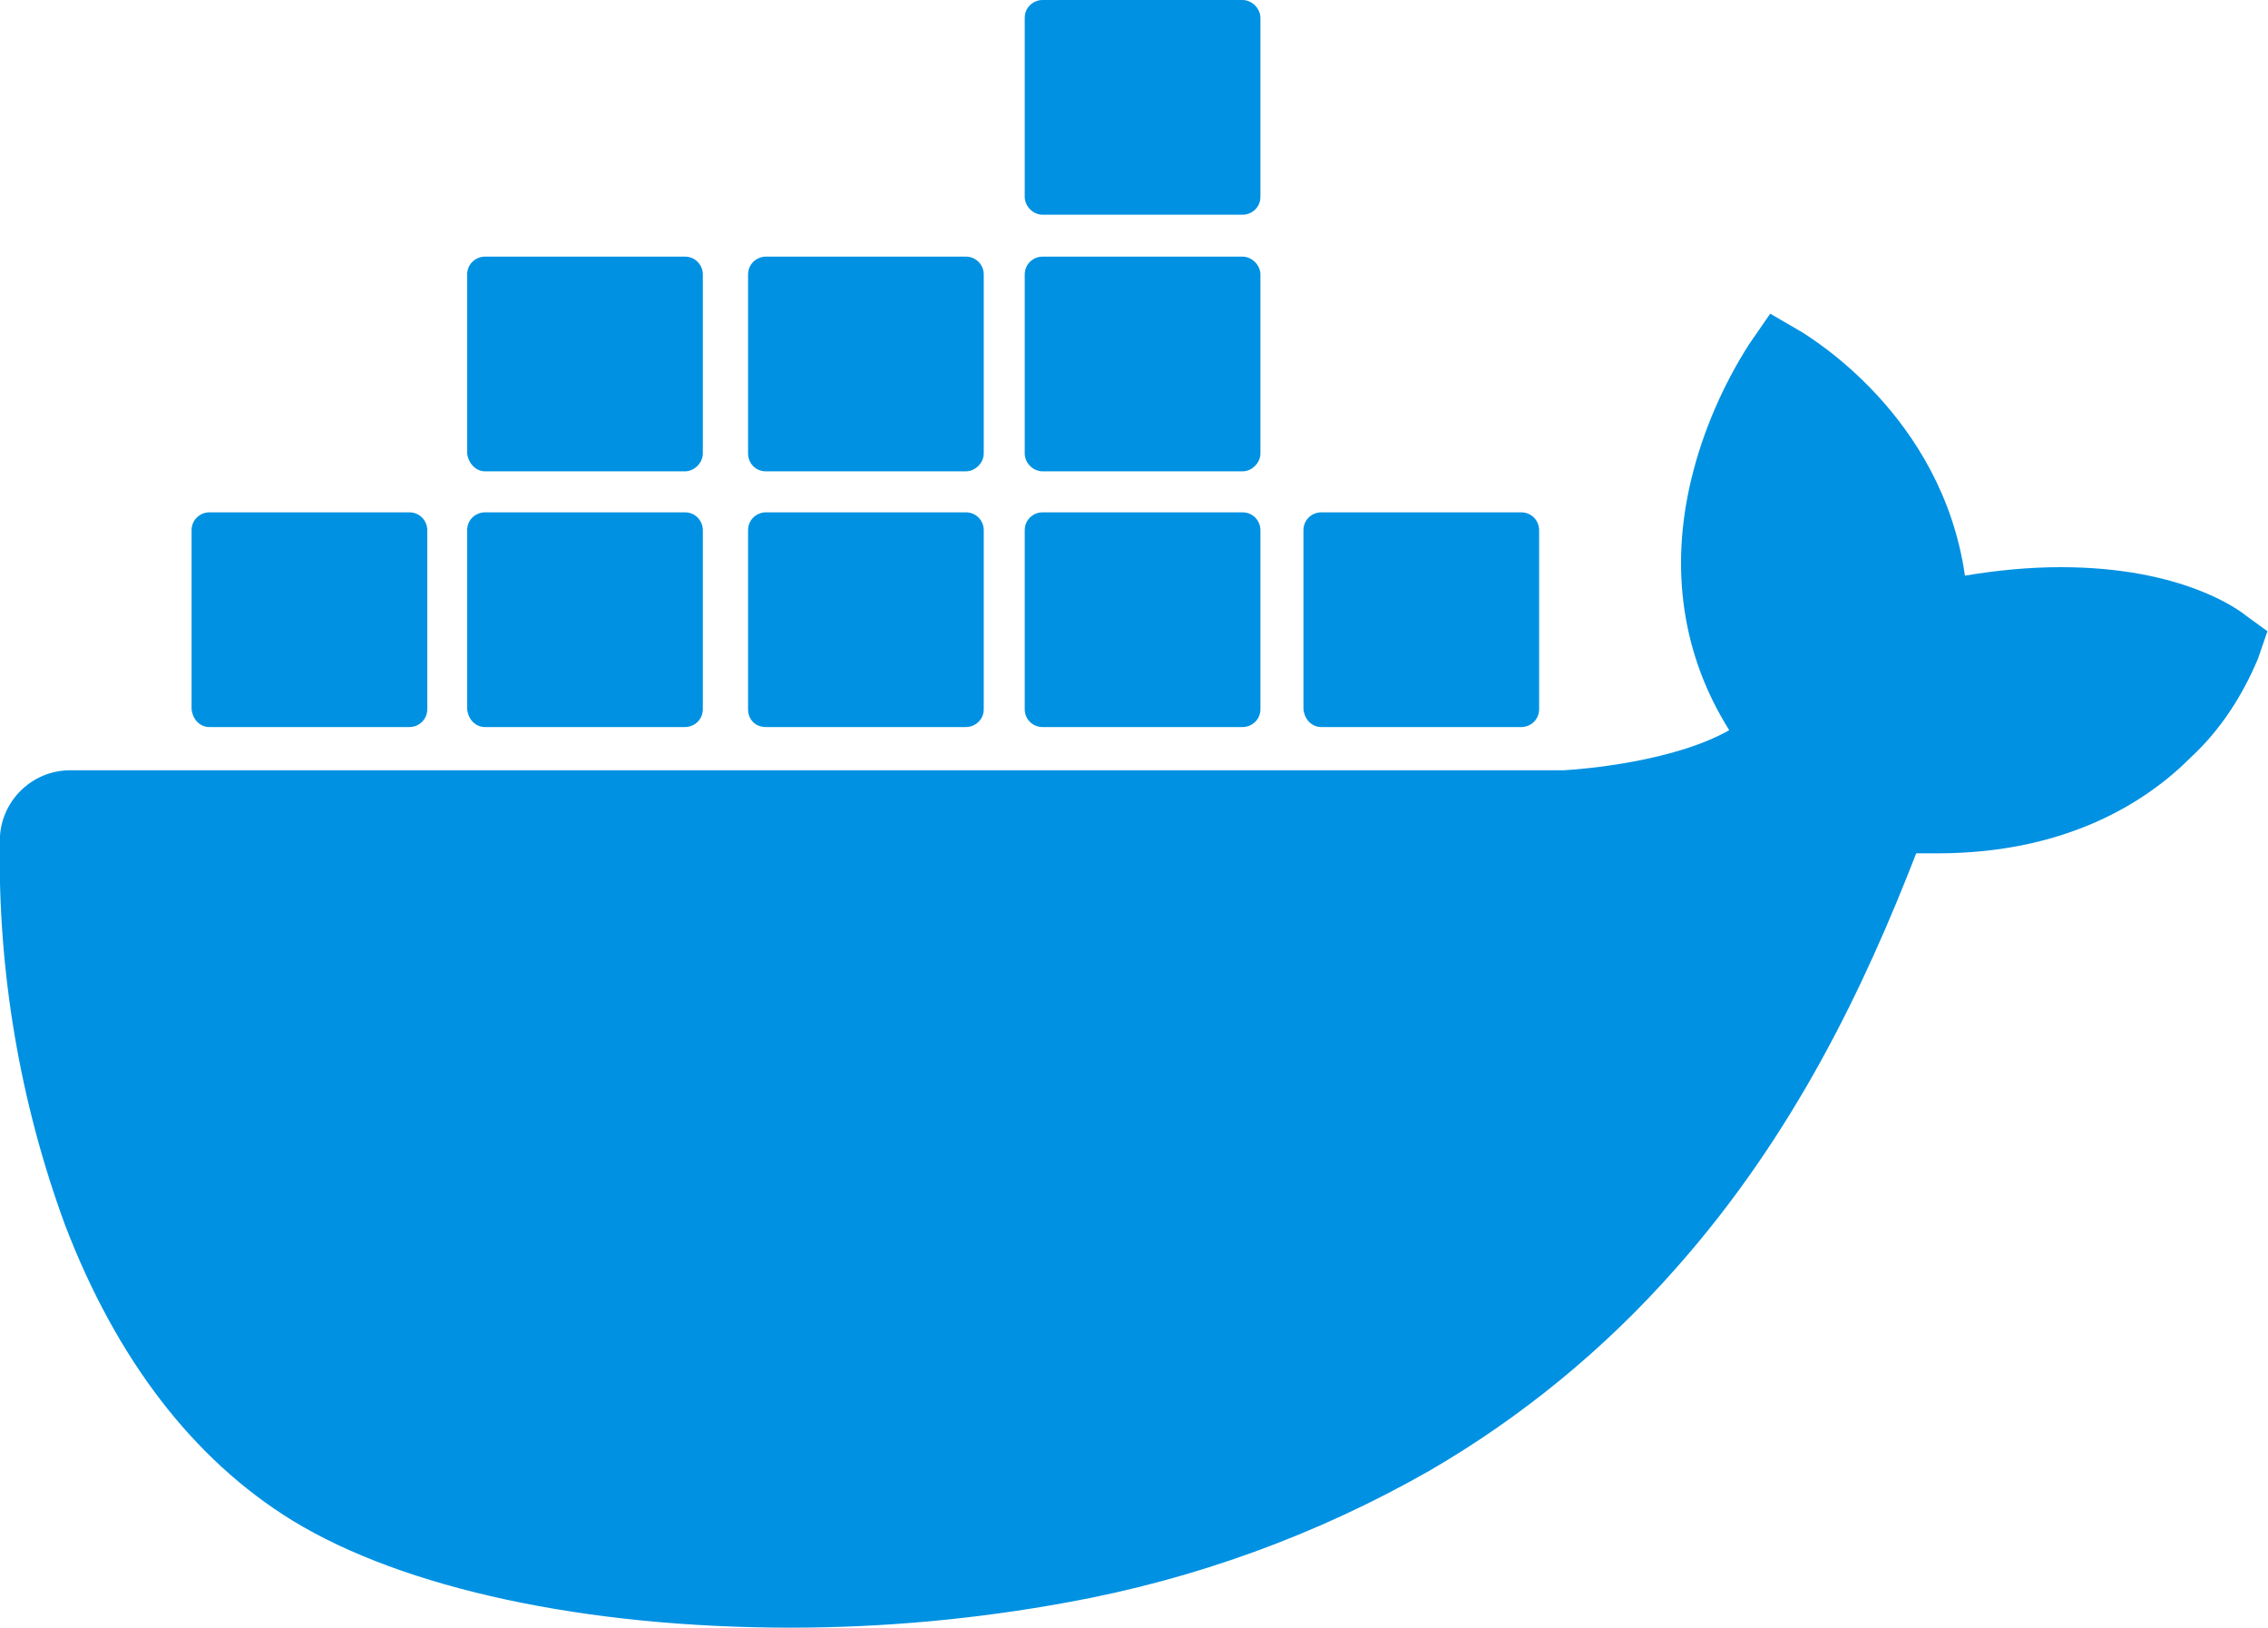
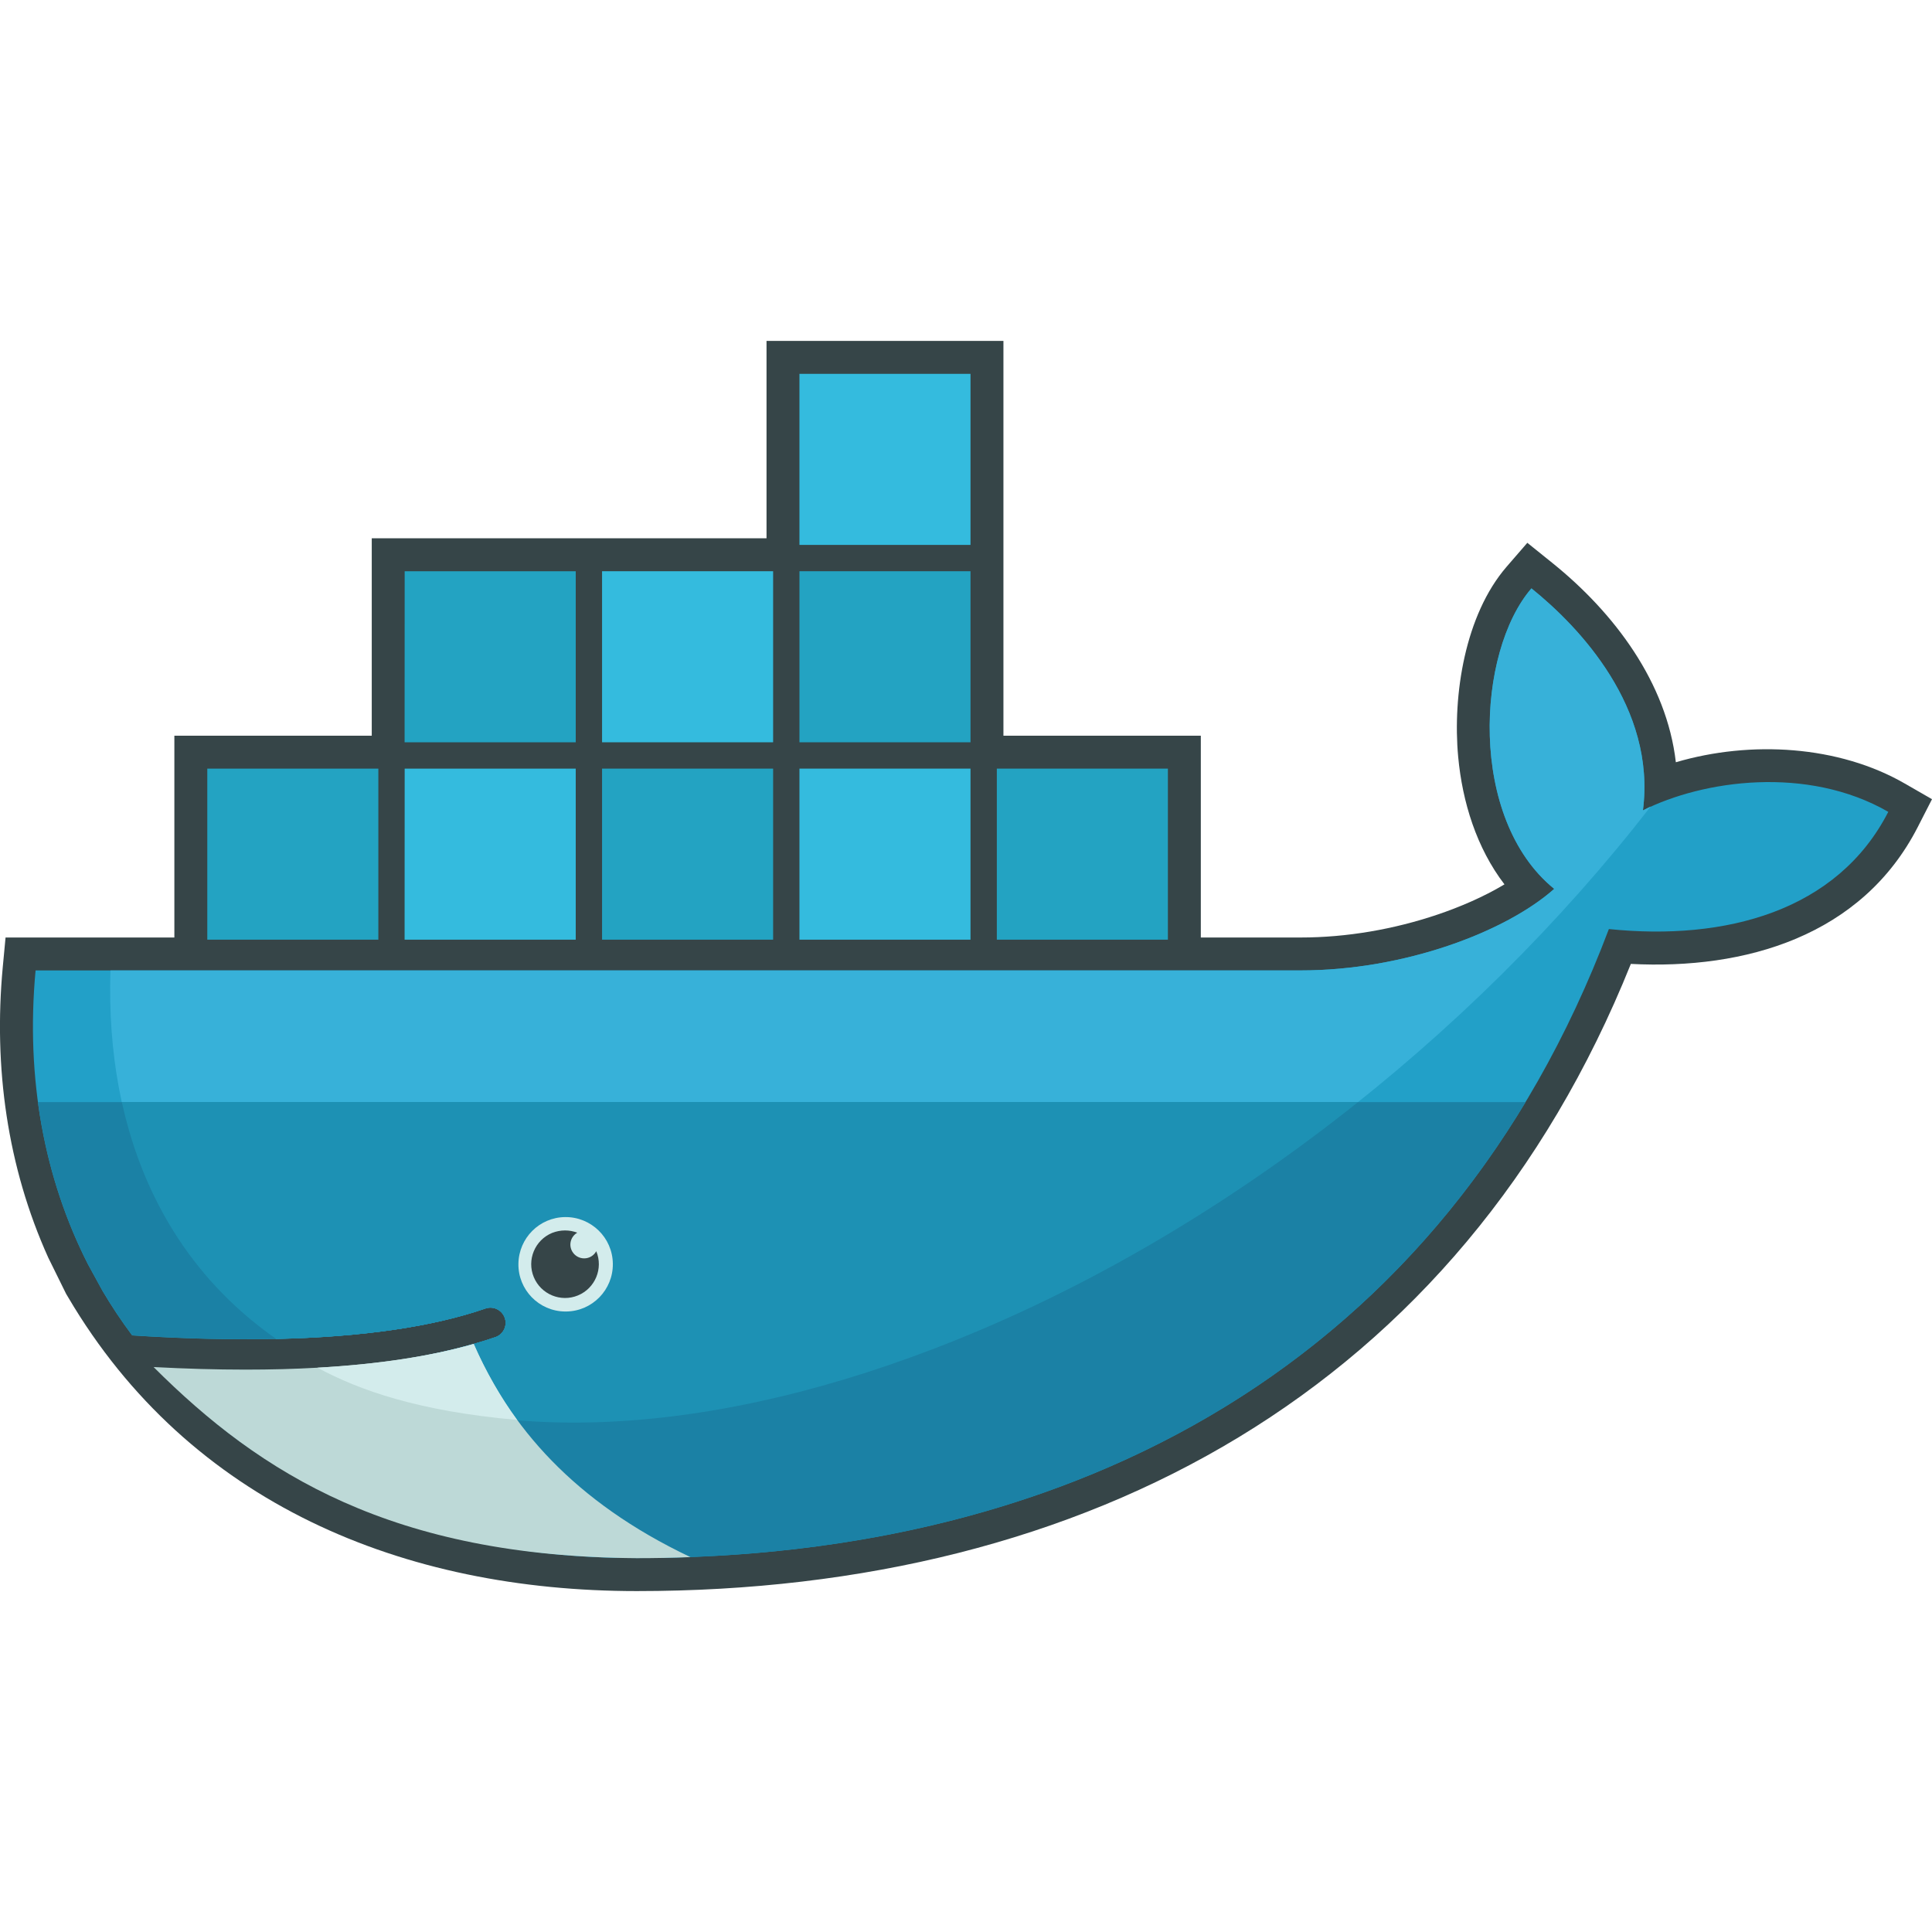
- <svg xmlns="http://www.w3.org/2000/svg" version="1.1" id="Layer_1" x="0px" y="0px" viewBox="0 0 122.88 88.17" style="enable-background:new 0 0 122.88 88.17" xml:space="preserve">
-   <style type="text/css">.st0{fill:#0091E2;}</style>
-   <g>
-     <path class="st0" d="M121.68,33.34c-0.34-0.28-3.42-2.62-10.03-2.62c-1.71,0-3.48,0.17-5.19,0.46c-1.25-8.72-8.49-12.94-8.78-13.16 l-1.77-1.03l-1.14,1.65c-1.42,2.22-2.51,4.73-3.13,7.29c-1.2,4.96-0.46,9.63,2.05,13.62c-3.02,1.71-7.92,2.11-8.95,2.17l-80.93,0 c-2.11,0-3.82,1.71-3.82,3.82c-0.11,7.07,1.08,14.13,3.53,20.8c2.79,7.29,6.95,12.71,12.31,16.01c6.04,3.7,15.9,5.81,27.01,5.81 c5.01,0,10.03-0.46,14.99-1.37c6.9-1.25,13.51-3.65,19.6-7.12c5.02-2.91,9.52-6.61,13.34-10.94c6.44-7.24,10.26-15.33,13.05-22.51 c0.4,0,0.74,0,1.14,0c7.01,0,11.34-2.79,13.73-5.19c1.6-1.48,2.79-3.31,3.65-5.36l0.51-1.48L121.68,33.34L121.68,33.34z M71.59,39.38h10.83c0.51,0,0.97-0.4,0.97-0.97v-9.69c0-0.51-0.4-0.97-0.97-0.97l0,0l-10.83,0c-0.51,0-0.97,0.4-0.97,0.97l0,0v9.69 C70.68,38.98,71.08,39.38,71.59,39.38L71.59,39.38z M56.49,11.63h10.83c0.51,0,0.97-0.4,0.97-0.97V0.97c0-0.51-0.46-0.97-0.97-0.97 L56.49,0c-0.51,0-0.97,0.4-0.97,0.97l0,0v9.69C55.52,11.17,55.97,11.63,56.49,11.63L56.49,11.63z M56.49,25.53h10.83 c0.51,0,0.97-0.46,0.97-0.97v-9.69c0-0.51-0.46-0.97-0.97-0.97H56.49c-0.51,0-0.97,0.4-0.97,0.97l0,0v9.69 C55.52,25.08,55.97,25.53,56.49,25.53L56.49,25.53z M41.5,25.53h10.83c0.51,0,0.97-0.46,0.97-0.97v-9.69c0-0.51-0.4-0.97-0.97-0.97 l0,0H41.5c-0.51,0-0.97,0.4-0.97,0.97l0,0v9.69C40.53,25.08,40.93,25.53,41.5,25.53L41.5,25.53z M26.28,25.53h10.83 c0.51,0,0.97-0.46,0.97-0.97v-9.69c0-0.51-0.4-0.97-0.97-0.97l0,0H26.28c-0.51,0-0.97,0.4-0.97,0.97v9.69 C25.37,25.08,25.77,25.53,26.28,25.53L26.28,25.53z M56.49,39.38h10.83c0.51,0,0.97-0.4,0.97-0.97v-9.69c0-0.51-0.4-0.97-0.97-0.97 l0,0l-10.83,0c-0.51,0-0.97,0.4-0.97,0.97l0,0v9.69C55.52,38.98,55.97,39.38,56.49,39.38L56.49,39.38L56.49,39.38z M41.5,39.38 h10.83c0.51,0,0.97-0.4,0.97-0.97l0,0v-9.69c0-0.51-0.4-0.97-0.97-0.97l0,0l-10.83,0c-0.51,0-0.97,0.4-0.97,0.97l0,0v9.69 C40.53,38.98,40.93,39.38,41.5,39.38L41.5,39.38L41.5,39.38z M26.28,39.38h10.83c0.51,0,0.97-0.4,0.97-0.97l0,0v-9.69 c0-0.51-0.4-0.97-0.97-0.97l0,0l-10.83,0c-0.51,0-0.97,0.4-0.97,0.97v9.69C25.37,38.98,25.77,39.38,26.28,39.38L26.28,39.38z M11.35,39.38h10.83c0.51,0,0.97-0.4,0.97-0.97l0,0v-9.69c0-0.51-0.4-0.97-0.97-0.97l0,0l-10.83,0c-0.51,0-0.97,0.4-0.97,0.97l0,0 v9.69C10.44,38.98,10.84,39.38,11.35,39.38L11.35,39.38L11.35,39.38z" />
-   </g>
+ <svg xmlns="http://www.w3.org/2000/svg" enable-background="new 0 0 24 24" viewBox="0 0 24 24">
+   <path fill="#364548" d="M12.465,9.139h2.452v2.507h1.24c0.573,0,1.161-0.102,1.704-0.286c0.266-0.09,0.565-0.216,0.828-0.374c-0.346-0.452-0.523-1.022-0.575-1.585c-0.071-0.765,0.084-1.761,0.601-2.36l0.258-0.298L19.28,6.99c0.773,0.621,1.424,1.489,1.538,2.479c0.931-0.274,2.024-0.209,2.845,0.265L24,9.928l-0.177,0.346c-0.694,1.355-2.145,1.774-3.564,1.7c-2.123,5.288-6.745,7.791-12.349,7.791c-2.895,0-5.552-1.082-7.064-3.651l-0.025-0.042L0.6,15.624c-0.511-1.131-0.681-2.369-0.566-3.607l0.035-0.371h2.097V9.139h2.452V6.687h4.904V4.235h2.943V9.139L12.465,9.139z" />
+   <path fill="#22A0C8" d="M20.409,10.067c0.164-1.278-0.792-2.281-1.385-2.758c-0.683,0.79-0.79,2.861,0.283,3.733c-0.598,0.531-1.859,1.013-3.15,1.013H0.442c-0.125,1.348,0.111,2.589,0.651,3.651l0.179,0.327c0.113,0.192,0.237,0.378,0.37,0.556c0.646,0.042,1.242,0.056,1.787,0.044h0c1.071-0.024,1.945-0.15,2.607-0.38c0.1-0.031,0.205,0.025,0.236,0.124c0.03,0.095-0.02,0.197-0.113,0.232c-0.088,0.031-0.18,0.059-0.275,0.086h0c-0.521,0.149-1.081,0.249-1.802,0.294c0.043,0.001-0.045,0.006-0.045,0.006c-0.025,0.002-0.055,0.005-0.08,0.006c-0.284,0.016-0.59,0.019-0.904,0.019c-0.343,0-0.68-0.006-1.058-0.026l-0.01,0.006c1.309,1.472,3.357,2.354,5.923,2.354c5.431,0,10.038-2.408,12.078-7.813c1.447,0.149,2.838-0.221,3.471-1.456C22.451,9.506,21.155,9.691,20.409,10.067L20.409,10.067z" />
+   <path fill="#37B1D9" d="M20.409,10.067c0.164-1.278-0.792-2.281-1.385-2.758c-0.683,0.79-0.79,2.861,0.283,3.733c-0.598,0.531-1.859,1.013-3.15,1.013H1.372c-0.064,2.064,0.702,3.63,2.057,4.578h0c1.071-0.024,1.945-0.15,2.607-0.38c0.1-0.031,0.205,0.025,0.236,0.124c0.03,0.095-0.02,0.197-0.113,0.232c-0.088,0.031-0.18,0.059-0.275,0.086h0c-0.521,0.149-1.129,0.262-1.85,0.306c0,0-0.017-0.017-0.018-0.017c1.848,0.948,4.529,0.945,7.601-0.236c3.445-1.324,6.652-3.845,8.889-6.73C20.474,10.035,20.441,10.051,20.409,10.067L20.409,10.067z" />
+   <path fill="#1B81A5" d="M0.471,13.692c0.098,0.722,0.309,1.398,0.622,2.013l0.179,0.327c0.113,0.192,0.237,0.378,0.37,0.556c0.646,0.042,1.242,0.056,1.787,0.044c1.071-0.024,1.945-0.15,2.607-0.38c0.1-0.031,0.205,0.025,0.236,0.124c0.03,0.095-0.02,0.197-0.113,0.232c-0.088,0.031-0.18,0.059-0.275,0.086h0c-0.521,0.149-1.126,0.256-1.847,0.3c-0.025,0.002-0.068,0.002-0.093,0.003c-0.284,0.016-0.587,0.026-0.901,0.026c-0.343,0-0.693-0.007-1.07-0.026c1.309,1.472,3.369,2.358,5.936,2.358c4.65,0,8.695-1.765,11.043-5.664H0.471L0.471,13.692z" />
+   <path fill="#1D91B4" d="M1.514,13.692c0.278,1.268,0.946,2.263,1.916,2.94c1.071-0.024,1.945-0.15,2.607-0.38c0.1-0.031,0.205,0.025,0.236,0.124c0.03,0.095-0.02,0.197-0.113,0.232c-0.088,0.031-0.18,0.059-0.275,0.086h0c-0.521,0.149-1.138,0.256-1.86,0.3c1.848,0.948,4.521,0.934,7.593-0.246c1.859-0.714,3.648-1.777,5.253-3.058H1.514L1.514,13.692z" />
+   <path fill="#23A3C2" d="M2.575,9.548H4.7v2.125H2.575V9.548z M2.752,9.725h0.168v1.771H2.752V9.725z M3.067,9.725h0.174v1.771H3.067L3.067,9.725L3.067,9.725z M3.389,9.725h0.174v1.771H3.389V9.725z M3.711,9.725h0.174v1.771H3.711V9.725z M4.033,9.725h0.174v1.771H4.033L4.033,9.725L4.033,9.725z M4.355,9.725h0.168v1.771H4.355V9.725z M5.027,7.096h2.125v2.125H5.026L5.027,7.096L5.027,7.096z M5.204,7.273h0.168v1.771H5.204V7.273z M5.519,7.273h0.174v1.771H5.519L5.519,7.273L5.519,7.273z M5.841,7.273h0.174v1.771H5.841V7.273z M6.163,7.273h0.174v1.771H6.163V7.273z M6.485,7.273h0.174v1.771H6.485V7.273z M6.807,7.273h0.168v1.771H6.807V7.273z" />
+   <path fill="#34BBDE" d="M5.027,9.548h2.125v2.125H5.026L5.027,9.548L5.027,9.548z M5.204,9.725h0.168v1.771H5.204V9.725z M5.519,9.725h0.174v1.771H5.519L5.519,9.725L5.519,9.725z M5.841,9.725h0.174v1.771H5.841V9.725z M6.163,9.725h0.174v1.771H6.163V9.725z M6.485,9.725h0.174v1.771H6.485V9.725z M6.807,9.725h0.168v1.771H6.807V9.725z" />
+   <path fill="#23A3C2" d="M7.479,9.548h2.125v2.125H7.479V9.548z M7.656,9.725h0.168v1.771H7.656V9.725z M7.971,9.725h0.174v1.771H7.971V9.725z M8.293,9.725h0.174v1.771H8.293V9.725z M8.615,9.725h0.174v1.771H8.615V9.725z M8.937,9.725h0.175v1.771H8.937V9.725z M9.259,9.725h0.168v1.771H9.259V9.725z" />
+   <path fill="#34BBDE" d="M7.479,7.096h2.125v2.125H7.479V7.096z M7.656,7.273h0.168v1.771H7.656V7.273z M7.971,7.273h0.174v1.771H7.971V7.273z M8.293,7.273h0.174v1.771H8.293V7.273z M8.615,7.273h0.174v1.771H8.615V7.273z M8.937,7.273h0.175v1.771H8.937V7.273z M9.259,7.273h0.168v1.771H9.259V7.273z M9.931,9.548h2.125v2.125H9.931V9.548z M10.108,9.725h0.168v1.771h-0.168V9.725z M10.423,9.725h0.174v1.771h-0.174V9.725z M10.745,9.725h0.174v1.771h-0.174V9.725z M11.067,9.725h0.174v1.771h-0.174V9.725z M11.389,9.725h0.174v1.771h-0.174V9.725z M11.711,9.725h0.168v1.771h-0.168V9.725z" />
+   <path fill="#23A3C2" d="M9.931,7.096h2.125v2.125H9.931V7.096z M10.108,7.273h0.168v1.771h-0.168V7.273z M10.423,7.273h0.174v1.771h-0.174V7.273z M10.745,7.273h0.174v1.771h-0.174V7.273z M11.067,7.273h0.174v1.771h-0.174V7.273z M11.389,7.273h0.174v1.771h-0.174V7.273z M11.711,7.273h0.168v1.771h-0.168V7.273z" />
+   <path fill="#34BBDE" d="M9.931,4.644h2.125v2.125H9.931V4.644z M10.108,4.821h0.168v1.771h-0.168V4.821L10.108,4.821z M10.423,4.821h0.174v1.771h-0.174V4.821L10.423,4.821z M10.745,4.821h0.174v1.771h-0.174V4.821L10.745,4.821z M11.067,4.821h0.174v1.771h-0.174V4.821L11.067,4.821z M11.389,4.821h0.174v1.771h-0.174V4.821L11.389,4.821z M11.711,4.821h0.168v1.771h-0.168V4.821L11.711,4.821z" />
+   <path fill="#23A3C2" d="M12.383,9.548h2.125v2.125h-2.125V9.548z M12.56,9.725h0.168v1.771H12.56L12.56,9.725L12.56,9.725z M12.875,9.725h0.174v1.771h-0.174L12.875,9.725L12.875,9.725z M13.197,9.725h0.174v1.771h-0.174V9.725z M13.519,9.725h0.174v1.771h-0.174V9.725z M13.841,9.725h0.174v1.771h-0.174V9.725z M14.163,9.725h0.168v1.771h-0.168V9.725z" />
+   <path fill="#D3ECEC" d="M7.019,15.119c0.324-0.004,0.59,0.255,0.594,0.579c0.004,0.324-0.255,0.59-0.579,0.594c-0.005,0-0.011,0-0.016,0c-0.324-0.004-0.583-0.27-0.578-0.594C6.445,15.379,6.701,15.123,7.019,15.119L7.019,15.119z" />
+   <path fill="#364548" d="M7.019,15.285c0.054,0,0.105,0.01,0.152,0.028c-0.082,0.048-0.11,0.152-0.062,0.234c0.031,0.053,0.087,0.085,0.148,0.085c0.065,0,0.121-0.036,0.15-0.089c0.089,0.214-0.013,0.46-0.227,0.549c-0.214,0.089-0.46-0.013-0.549-0.227c-0.089-0.214,0.013-0.46,0.227-0.549C6.909,15.296,6.964,15.285,7.019,15.285L7.019,15.285z" />
+   <path fill="#BDD9D7" d="M8.577,19.343c-1.452-0.689-2.249-1.626-2.692-2.648c-0.539,0.154-1.188,0.252-1.941,0.295c-0.284,0.016-0.582,0.024-0.895,0.024c-0.361,0-0.742-0.011-1.141-0.032c1.332,1.331,2.97,2.355,6.003,2.374C8.134,19.356,8.356,19.352,8.577,19.343L8.577,19.343z" />
+   <path fill="#D3ECEC" d="M6.424,17.639c-0.201-0.273-0.396-0.615-0.539-0.944c-0.539,0.154-1.188,0.253-1.941,0.295C4.462,17.271,5.202,17.531,6.424,17.639L6.424,17.639z" />
</svg>
